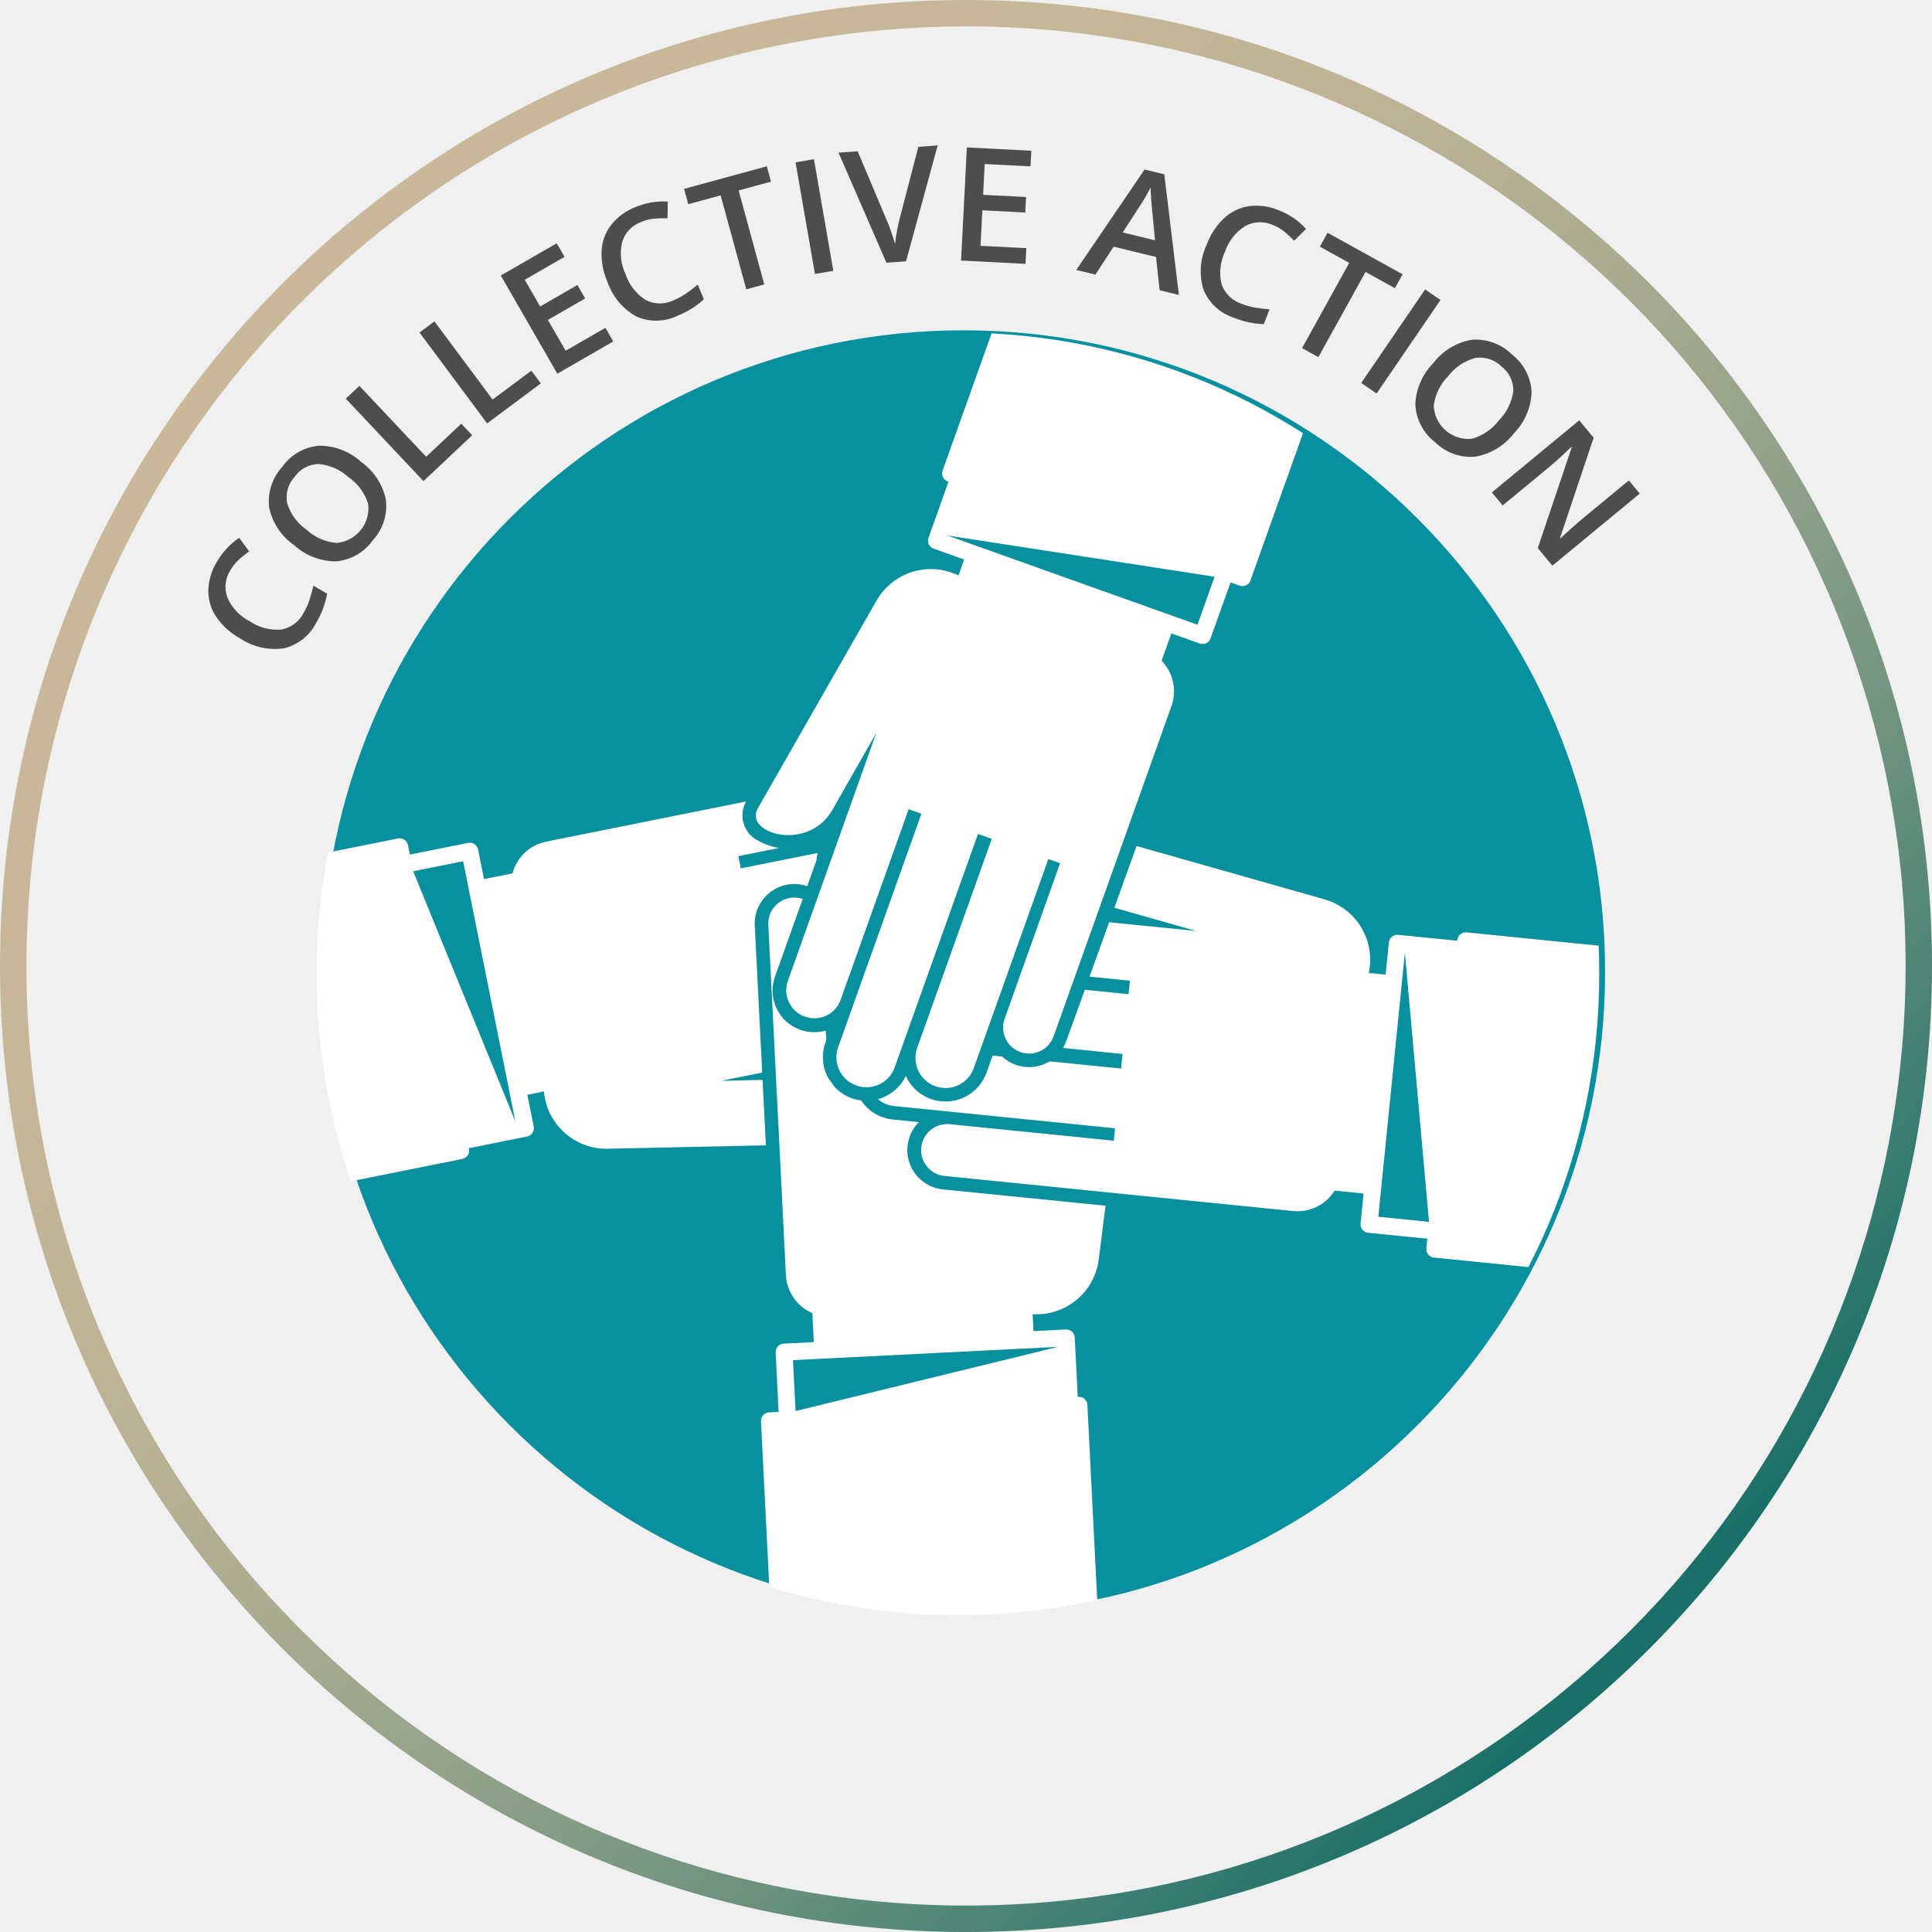
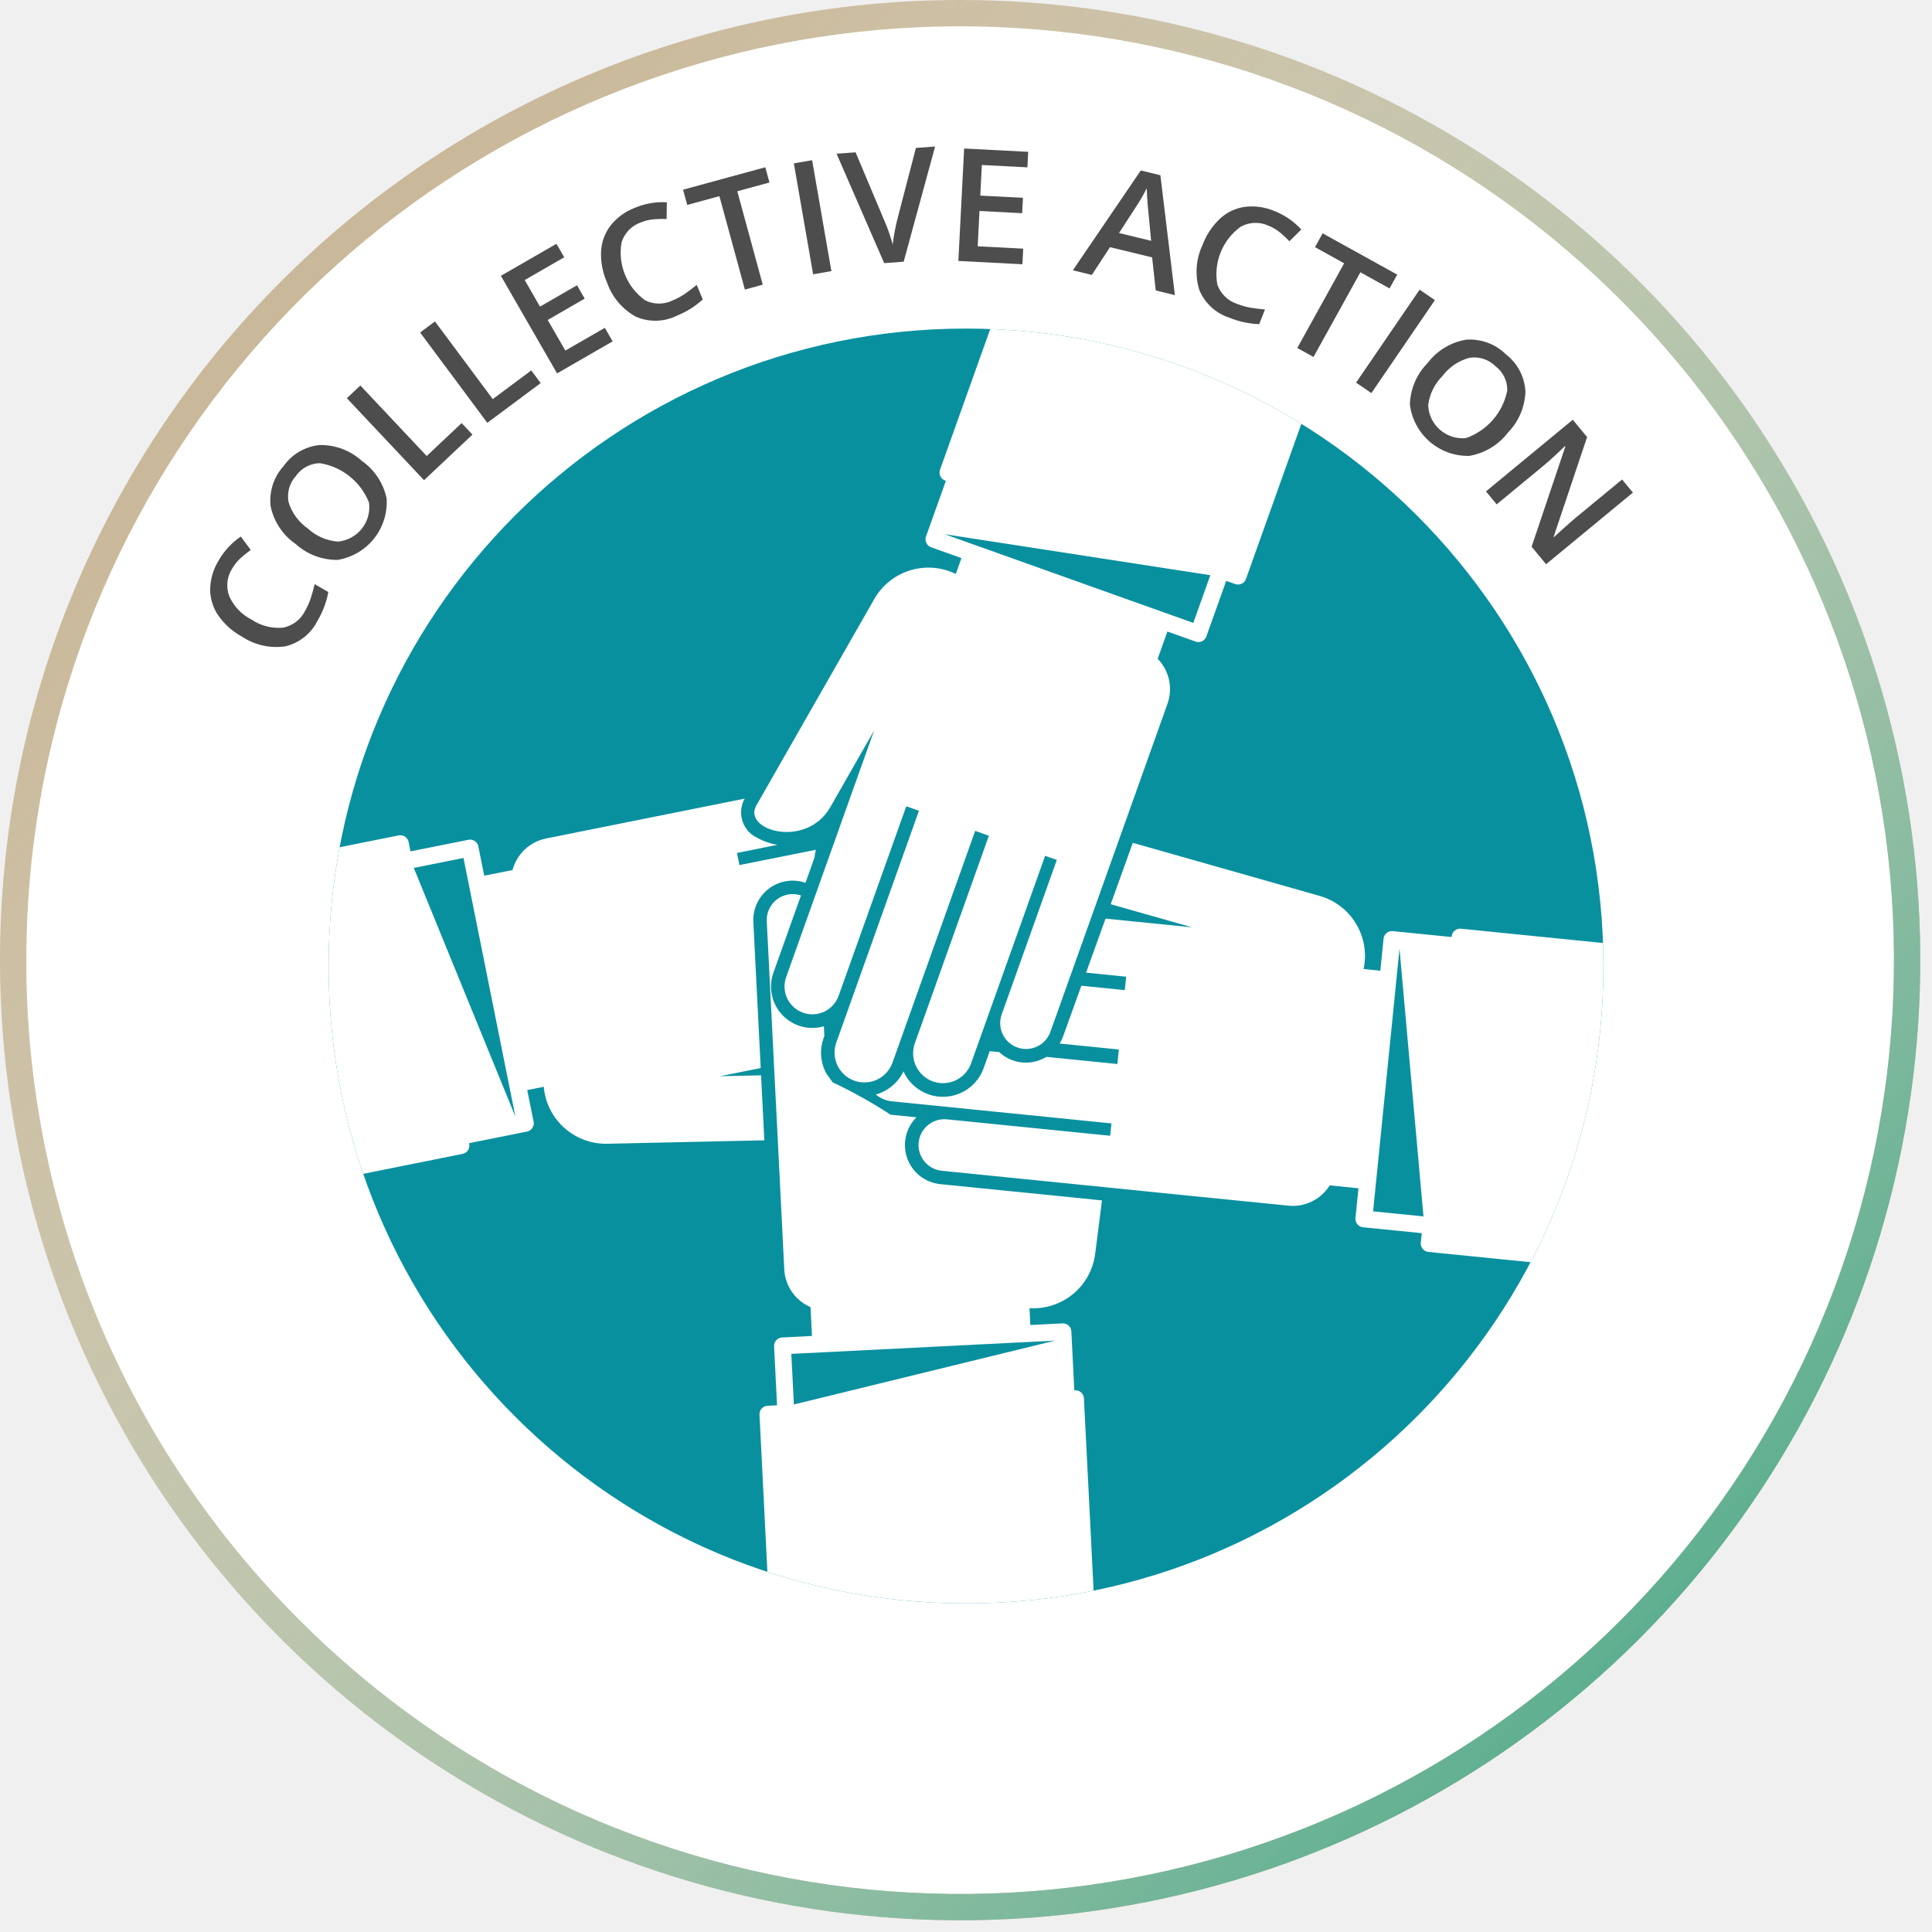
- <svg xmlns="http://www.w3.org/2000/svg" viewBox="0 0 146.107 146.107">
+ <svg xmlns="http://www.w3.org/2000/svg" width="147" height="147" viewBox="0 0 147 147" fill="none">
+   <circle cx="73" cy="73" r="72" fill="white" />
+   <path d="M1 73.054H0C0 87.502 4.285 101.627 12.312 113.64C20.339 125.654 31.748 135.018 45.097 140.547C58.446 146.076 73.135 147.523 87.306 144.704C101.477 141.885 114.494 134.927 124.71 124.71C134.927 114.494 141.885 101.477 144.704 87.306C147.522 73.135 146.076 58.447 140.547 45.098C135.017 31.749 125.654 20.339 113.64 12.312C101.627 4.285 87.502 0 73.054 0C63.46 -1.31322e-06 53.961 1.89 45.097 5.561C36.234 9.232 28.18 14.613 21.397 21.397C14.613 28.181 9.232 36.234 5.561 45.098C1.889 53.961 -1.31322e-06 63.46 0 73.054H2C2 56.615 7.7 40.685 18.128 27.978C28.557 15.271 43.069 6.572 59.192 3.365C75.314 0.158 92.05 2.641 106.548 10.39C121.046 18.139 132.408 30.675 138.699 45.863C144.989 61.05 145.82 77.949 141.048 93.68C136.276 109.41 126.197 123 112.529 132.133C98.861 141.266 82.449 145.377 66.089 143.766C49.73 142.154 34.435 134.92 22.811 123.296C16.203 116.706 10.963 108.874 7.391 100.252C3.82 91.63 1.988 82.386 2 73.054H1Z" fill="url(#paint0_linear)" />
+   <path d="M1 73.054H0C0 87.502 4.285 101.627 12.312 113.64C20.339 125.654 31.748 135.018 45.097 140.547C58.446 146.076 73.135 147.523 87.306 144.704C101.477 141.885 114.494 134.927 124.71 124.71C134.927 114.494 141.885 101.477 144.704 87.306C147.522 73.135 146.076 58.447 140.547 45.098C135.017 31.749 125.654 20.339 113.64 12.312C101.627 4.285 87.502 0 73.054 0C63.46 -1.31322e-06 53.961 1.89 45.097 5.561C36.234 9.232 28.18 14.613 21.397 21.397C14.613 28.181 9.232 36.234 5.561 45.098C1.889 53.961 -1.31322e-06 63.46 0 73.054H2C2 56.615 7.7 40.685 18.128 27.978C28.557 15.271 43.069 6.572 59.192 3.365C75.314 0.158 92.05 2.641 106.548 10.39C121.046 18.139 132.408 30.675 138.699 45.863C144.989 61.05 145.82 77.949 141.048 93.68C136.276 109.41 126.197 123 112.529 132.133C98.861 141.266 82.449 145.377 66.089 143.766C49.73 142.154 34.435 134.92 22.811 123.296C16.203 116.706 10.963 108.874 7.391 100.252C3.82 91.63 1.988 82.386 2 73.054H1Z" fill="url(#paint1_linear)" />
+   <path d="M73.5 122C100.286 122 122 100.286 122 73.5C122 46.714 100.286 25 73.5 25C46.714 25 25 46.714 25 73.5C25 100.286 46.714 122 73.5 122Z" fill="#09909F" />
+   <path d="M17.659 43.275C17.463 43.581 17.341 43.929 17.304 44.291C17.266 44.652 17.314 45.018 17.443 45.358C17.783 46.132 18.383 46.763 19.139 47.142C19.843 47.619 20.691 47.836 21.538 47.756C21.896 47.686 22.232 47.535 22.522 47.315C22.812 47.094 23.047 46.809 23.209 46.483C23.388 46.174 23.535 45.847 23.646 45.508C23.755 45.176 23.853 44.822 23.941 44.445L24.98 45.046C24.839 45.817 24.561 46.557 24.158 47.229C23.918 47.713 23.575 48.138 23.153 48.474C22.731 48.811 22.241 49.051 21.716 49.177C20.55 49.349 19.363 49.08 18.385 48.423C17.677 48.036 17.068 47.489 16.608 46.827C16.202 46.238 15.987 45.54 15.991 44.826C16.008 44.062 16.227 43.316 16.625 42.664C17.041 41.927 17.623 41.297 18.324 40.824L19.08 41.847C18.809 42.036 18.55 42.243 18.306 42.465C18.049 42.7 17.831 42.973 17.659 43.275Z" fill="#4D4D4D" />
+   <path d="M27.536 35.072C28.502 35.751 29.174 36.771 29.417 37.926C29.487 39.03 29.144 40.12 28.454 40.984C27.764 41.849 26.776 42.425 25.685 42.601C24.498 42.613 23.351 42.175 22.475 41.374C21.504 40.698 20.829 39.676 20.59 38.517C20.528 37.966 20.585 37.408 20.756 36.881C20.927 36.354 21.208 35.869 21.581 35.459C21.898 35.009 22.309 34.633 22.785 34.357C23.262 34.081 23.793 33.911 24.341 33.86C25.521 33.844 26.663 34.277 27.536 35.072ZM23.421 40.212C24.047 40.789 24.847 41.14 25.695 41.209C26.049 41.179 26.394 41.077 26.707 40.91C27.021 40.743 27.297 40.514 27.52 40.237C27.743 39.96 27.907 39.641 28.003 39.299C28.099 38.957 28.125 38.599 28.079 38.246C27.771 37.463 27.263 36.774 26.607 36.248C25.951 35.721 25.168 35.374 24.337 35.243C23.979 35.248 23.627 35.338 23.311 35.506C22.994 35.675 22.723 35.916 22.519 36.21C22.274 36.477 22.096 36.797 21.999 37.145C21.902 37.494 21.888 37.86 21.958 38.214C22.208 39.025 22.723 39.729 23.421 40.212Z" fill="#4D4D4D" />
+   <path d="M32.263 36.537L26.391 30.299L27.418 29.332L32.466 34.695L35.125 32.192L35.948 33.067L32.263 36.537Z" fill="#4D4D4D" />
+   <path d="M37.078 32.171L31.964 25.299L33.095 24.457L37.492 30.366L40.422 28.185L41.139 29.148L37.078 32.171Z" fill="#4D4D4D" />
+   <path d="M46.614 25.974L42.386 28.41L38.11 20.986L42.339 18.55L42.929 19.576L39.923 21.308L41.087 23.329L43.903 21.706L44.488 22.721L41.672 24.344L43.015 26.675L46.02 24.943L46.614 25.974Z" fill="#4D4D4D" />
+   <path d="M48.724 16.937C48.382 17.062 48.075 17.265 47.825 17.529C47.576 17.794 47.393 18.114 47.289 18.462C47.147 19.29 47.24 20.14 47.559 20.917C47.877 21.694 48.408 22.364 49.091 22.853C49.417 23.015 49.777 23.099 50.141 23.099C50.505 23.099 50.864 23.015 51.191 22.853C51.52 22.716 51.835 22.546 52.13 22.344C52.417 22.146 52.711 21.923 53.008 21.676L53.471 22.785C52.892 23.313 52.222 23.733 51.494 24.023C51.01 24.262 50.479 24.391 49.939 24.403C49.399 24.415 48.864 24.308 48.369 24.09C47.339 23.52 46.558 22.586 46.178 21.471C45.85 20.733 45.698 19.93 45.733 19.124C45.769 18.41 46.021 17.725 46.457 17.159C46.934 16.561 47.559 16.101 48.272 15.824C49.049 15.49 49.894 15.343 50.738 15.392L50.72 16.664C50.389 16.649 50.058 16.657 49.729 16.686C49.383 16.717 49.044 16.802 48.724 16.937Z" fill="#4D4D4D" />
+   <path d="M58.035 21.66L56.675 22.031L54.737 14.925L52.289 15.592L51.973 14.433L58.23 12.727L58.546 13.886L56.098 14.554L58.035 21.66Z" fill="#4D4D4D" />
+   <path d="M61.868 20.871L60.402 12.43L61.792 12.189L63.258 20.628L61.868 20.871Z" fill="#4D4D4D" />
+   <path d="M69.689 11.255L71.149 11.149L68.758 19.913L67.275 20.021L63.652 11.696L65.099 11.59L67.281 16.772C67.395 17.018 67.519 17.337 67.653 17.728C67.788 18.121 67.879 18.412 67.924 18.605C67.952 18.305 68.007 17.957 68.084 17.559C68.162 17.162 68.227 16.867 68.279 16.675L69.689 11.255Z" fill="#4D4D4D" />
+   <path d="M77.792 20.106L72.919 19.855L73.359 11.3L78.232 11.551L78.172 12.733L74.707 12.554L74.587 14.884L77.833 15.051L77.773 16.221L74.527 16.054L74.389 18.74L77.853 18.919L77.792 20.106Z" fill="#4D4D4D" />
+   <path d="M87.936 22.099L87.662 19.585L84.457 18.806L83.075 20.918L81.63 20.566L86.799 12.97L88.29 13.334L89.393 22.455L87.936 22.099ZM87.586 18.324L87.352 15.867C87.331 15.701 87.311 15.443 87.288 15.091C87.266 14.742 87.255 14.485 87.253 14.324C87.008 14.815 86.733 15.29 86.428 15.746L85.144 17.73L87.586 18.324Z" fill="#4D4D4D" />
+   <path d="M96.489 17.162C96.157 17.012 95.796 16.943 95.432 16.959C95.069 16.975 94.714 17.076 94.397 17.253C93.717 17.746 93.19 18.42 92.876 19.199C92.562 19.978 92.475 20.829 92.623 21.656C92.745 21.999 92.944 22.31 93.205 22.564C93.466 22.818 93.781 23.009 94.128 23.122C94.459 23.254 94.804 23.351 95.155 23.412C95.499 23.471 95.865 23.515 96.25 23.546L95.808 24.663C95.025 24.637 94.253 24.47 93.529 24.17C93.016 24.003 92.545 23.726 92.15 23.358C91.755 22.99 91.446 22.539 91.243 22.038C90.904 20.911 90.996 19.697 91.501 18.633C91.781 17.876 92.233 17.194 92.821 16.641C93.344 16.154 94.004 15.839 94.711 15.739C95.469 15.644 96.239 15.751 96.942 16.049C97.732 16.353 98.44 16.837 99.011 17.461L98.109 18.358C97.882 18.118 97.639 17.892 97.384 17.683C97.114 17.464 96.813 17.288 96.489 17.162Z" fill="#4D4D4D" />
+   <path d="M99.94 27.161L98.706 26.478L102.273 20.034L100.054 18.805L100.636 17.754L106.31 20.895L105.728 21.946L103.508 20.717L99.94 27.161Z" fill="#4D4D4D" />
+   <path d="M103.18 29.113L108.013 22.041L109.177 22.836L104.344 29.909L103.18 29.113Z" fill="#4D4D4D" />
+   <path d="M114.725 32.923C114.007 33.861 112.96 34.491 111.796 34.687C110.69 34.714 109.614 34.327 108.778 33.603C107.942 32.879 107.406 31.869 107.274 30.771C107.311 29.585 107.795 28.457 108.63 27.613C109.345 26.67 110.394 26.037 111.562 25.844C112.114 25.805 112.669 25.884 113.189 26.076C113.709 26.268 114.182 26.568 114.576 26.958C115.013 27.293 115.372 27.718 115.629 28.205C115.886 28.692 116.035 29.229 116.064 29.779C116.032 30.959 115.553 32.083 114.725 32.923ZM109.754 28.605C109.152 29.207 108.769 29.993 108.665 30.837C108.681 31.193 108.769 31.541 108.923 31.861C109.077 32.181 109.295 32.467 109.562 32.7C109.83 32.934 110.142 33.111 110.48 33.22C110.819 33.33 111.175 33.37 111.529 33.337C112.324 33.062 113.034 32.582 113.587 31.948C114.14 31.313 114.518 30.546 114.683 29.72C114.692 29.362 114.615 29.007 114.46 28.684C114.304 28.361 114.074 28.081 113.788 27.865C113.532 27.61 113.219 27.418 112.875 27.307C112.531 27.195 112.166 27.167 111.809 27.223C110.988 27.441 110.265 27.927 109.754 28.605Z" fill="#4D4D4D" />
+   <path d="M117.636 42.931L116.536 41.598L119.101 33.981L119.07 33.944L118.795 34.209C118.27 34.715 117.776 35.159 117.312 35.541L113.877 38.376L113.062 37.388L119.668 31.936L120.757 33.255L118.213 40.84L118.235 40.869C118.3 40.805 118.542 40.584 118.962 40.206C119.383 39.83 119.715 39.54 119.958 39.338L123.42 36.482L124.243 37.479L117.636 42.931Z" fill="#4D4D4D" />
+   <mask id="mask0" mask-type="alpha" maskUnits="userSpaceOnUse" x="25" y="25" width="97" height="97">
+     <path d="M73.5 122C100.286 122 122 100.286 122 73.5C122 46.714 100.286 25 73.5 25C46.714 25 25 46.714 25 73.5C25 100.286 46.714 122 73.5 122Z" fill="#09909F" />
+   </mask>
+   <g mask="url(#mask0)">
+     <path fill-rule="evenodd" clip-rule="evenodd" d="M59.81 74.362L64.96 59.921L65.401 58.688L66.511 55.573L63.177 61.41C61.346 64.614 56.459 63.186 57.552 61.277L66.507 45.603C67.102 44.549 68.076 43.762 69.232 43.403C70.387 43.043 71.636 43.139 72.724 43.67L73.154 42.464L70.845 41.641C70.686 41.583 70.556 41.464 70.483 41.311C70.41 41.157 70.4 40.981 70.456 40.821L71.969 36.586L71.911 36.565C71.751 36.507 71.621 36.389 71.548 36.235C71.475 36.082 71.466 35.906 71.522 35.745L77.267 19.648C77.325 19.488 77.443 19.358 77.597 19.285C77.75 19.212 77.926 19.202 78.087 19.258L100.158 27.134C100.318 27.192 100.448 27.311 100.521 27.465C100.594 27.618 100.603 27.794 100.548 27.954L94.802 44.052C94.745 44.212 94.626 44.342 94.472 44.415C94.319 44.487 94.142 44.495 93.983 44.438L93.299 44.196L91.786 48.428C91.759 48.507 91.715 48.58 91.659 48.643C91.603 48.705 91.535 48.756 91.459 48.792C91.383 48.828 91.301 48.849 91.217 48.853C91.133 48.858 91.049 48.845 90.97 48.817L88.821 48.051L88.084 50.125C88.514 50.566 88.813 51.12 88.946 51.722C89.079 52.325 89.04 52.952 88.835 53.534L85.461 62.991L84.118 66.756L79.917 78.522C79.739 79.01 79.375 79.407 78.905 79.628C78.435 79.849 77.897 79.875 77.408 79.7C76.919 79.526 76.519 79.165 76.295 78.697C76.07 78.229 76.04 77.691 76.211 77.2L80.409 65.43L79.521 65.116L73.882 80.924C73.676 81.487 73.256 81.946 72.713 82.2C72.171 82.455 71.549 82.485 70.984 82.284C70.42 82.082 69.958 81.666 69.699 81.125C69.44 80.585 69.405 79.963 69.602 79.397L75.241 63.589L74.199 63.217L67.901 80.869C67.695 81.432 67.275 81.89 66.733 82.145C66.191 82.399 65.569 82.429 65.005 82.228C64.441 82.026 63.979 81.61 63.721 81.069C63.462 80.529 63.428 79.908 63.625 79.342L69.92 61.69L68.957 61.345L63.802 75.786C63.61 76.311 63.218 76.739 62.712 76.977C62.206 77.214 61.626 77.242 61.1 77.054C60.573 76.867 60.142 76.478 59.9 75.974C59.659 75.47 59.626 74.89 59.81 74.362ZM71.88 40.647L90.796 47.396L92.091 43.765L71.88 40.647ZM84.118 69.894L86.113 70.096L87.414 70.226L90.704 70.557L84.511 68.798C85.068 67.261 85.638 65.673 86.192 64.129L100.383 68.159C101.549 68.484 102.547 69.241 103.173 70.277C103.799 71.312 104.005 72.547 103.751 73.73L105.025 73.86L105.271 71.421C105.28 71.337 105.304 71.256 105.344 71.181C105.384 71.107 105.438 71.042 105.504 70.989C105.569 70.935 105.644 70.895 105.725 70.871C105.806 70.847 105.891 70.839 105.975 70.847L110.446 71.295L110.453 71.237C110.47 71.068 110.554 70.912 110.686 70.805C110.818 70.697 110.987 70.646 111.156 70.663L128.163 72.374C128.332 72.391 128.487 72.474 128.595 72.606C128.702 72.737 128.753 72.906 128.736 73.074L126.39 96.393C126.381 96.477 126.356 96.558 126.316 96.633C126.276 96.707 126.222 96.773 126.157 96.826C126.092 96.879 126.016 96.919 125.936 96.943C125.855 96.967 125.77 96.975 125.686 96.966L108.68 95.255C108.596 95.247 108.514 95.222 108.44 95.182C108.366 95.142 108.3 95.088 108.247 95.022C108.194 94.957 108.154 94.882 108.13 94.801C108.105 94.72 108.098 94.635 108.106 94.552L108.181 93.827L103.707 93.38C103.538 93.362 103.383 93.278 103.275 93.146C103.168 93.014 103.117 92.846 103.133 92.677L103.362 90.412L101.173 90.19C100.848 90.715 100.382 91.138 99.829 91.411C99.276 91.684 98.658 91.797 98.044 91.737L88.053 90.733L84.077 90.33L71.645 89.08C71.129 89.024 70.656 88.767 70.329 88.364C70.002 87.96 69.847 87.444 69.899 86.928C69.951 86.412 70.205 85.937 70.605 85.607C71.006 85.277 71.52 85.118 72.037 85.166L84.47 86.416L84.566 85.476L67.863 83.796C67.412 83.75 66.986 83.57 66.637 83.28C66.821 83.229 66.999 83.162 67.17 83.079C67.859 82.756 68.414 82.204 68.741 81.518L68.765 81.569C69.044 82.158 69.491 82.65 70.05 82.985C70.609 83.32 71.255 83.481 71.905 83.449C72.556 83.417 73.183 83.193 73.706 82.804C74.229 82.416 74.625 81.882 74.845 81.268L75.306 79.981L76.027 80.052C76.465 80.461 77.015 80.728 77.607 80.819C78.198 80.91 78.804 80.82 79.343 80.561C79.438 80.518 79.531 80.469 79.62 80.415L85.02 80.958L85.13 79.854L80.628 79.4C80.731 79.232 80.817 79.053 80.884 78.867C81.004 78.532 81.533 77.067 82.278 75.001L85.584 75.336L85.686 74.314L82.636 74.007L84.118 69.894ZM106.484 72.186L104.475 92.168L108.308 92.553L106.484 72.186ZM83.845 91.334L83.333 95.371C83.187 96.572 82.588 97.672 81.659 98.446C80.73 99.22 79.539 99.609 78.332 99.535L78.394 100.816L80.843 100.693C80.927 100.688 81.011 100.7 81.091 100.728C81.171 100.756 81.244 100.8 81.306 100.857C81.369 100.913 81.42 100.982 81.456 101.058C81.492 101.134 81.512 101.217 81.516 101.301L81.741 105.789L81.802 105.785C81.972 105.778 82.137 105.837 82.263 105.951C82.388 106.065 82.463 106.224 82.472 106.394L83.333 123.465C83.341 123.634 83.282 123.801 83.168 123.927C83.054 124.053 82.895 124.129 82.725 124.137L59.317 125.313C59.148 125.321 58.981 125.262 58.855 125.148C58.729 125.034 58.653 124.875 58.645 124.705L57.788 107.634C57.78 107.464 57.839 107.299 57.953 107.173C58.067 107.048 58.226 106.972 58.396 106.964L59.123 106.926L58.898 102.435C58.89 102.266 58.95 102.1 59.063 101.975C59.177 101.849 59.336 101.774 59.505 101.765L61.78 101.649L61.671 99.453C61.104 99.21 60.617 98.813 60.264 98.307C59.91 97.802 59.706 97.207 59.673 96.591L59.171 86.559L58.969 82.57L58.341 70.093C58.326 69.772 58.389 69.453 58.526 69.162C58.662 68.871 58.868 68.618 59.124 68.424C59.381 68.231 59.681 68.104 59.998 68.053C60.315 68.002 60.639 68.029 60.944 68.132L58.843 74.021C58.651 74.566 58.613 75.154 58.733 75.719C58.853 76.285 59.126 76.807 59.523 77.227C59.92 77.648 60.426 77.95 60.983 78.102C61.541 78.254 62.13 78.249 62.686 78.089L62.723 78.823L62.658 79.001C62.513 79.407 62.45 79.839 62.472 80.271C62.494 80.702 62.602 81.125 62.788 81.514L62.866 81.665L63.355 82.351C64.879 83.071 66.352 83.894 67.764 84.814L69.729 85.012C69.329 85.412 69.05 85.918 68.926 86.469C68.802 87.022 68.837 87.597 69.027 88.13C69.218 88.663 69.555 89.131 70.001 89.479C70.447 89.828 70.983 90.042 71.546 90.098L83.845 91.334ZM80.269 102.005L60.209 103.012L60.404 106.862L80.269 102.005ZM57.88 81.265L54.775 81.886L57.907 81.819L58.156 86.764L46.229 87.024C45.02 87.056 43.843 86.626 42.941 85.82C42.038 85.015 41.477 83.895 41.372 82.689L40.115 82.942L40.6 85.343C40.633 85.51 40.599 85.683 40.505 85.824C40.411 85.966 40.265 86.064 40.098 86.098L35.688 86.983L35.702 87.041C35.719 87.124 35.719 87.209 35.702 87.292C35.686 87.374 35.653 87.453 35.606 87.523C35.559 87.593 35.499 87.653 35.429 87.7C35.358 87.747 35.28 87.779 35.197 87.796L18.44 91.16C18.273 91.193 18.1 91.159 17.959 91.065C17.817 90.971 17.719 90.824 17.685 90.658L13.074 67.681C13.041 67.515 13.075 67.342 13.169 67.2C13.263 67.059 13.409 66.96 13.576 66.927L30.336 63.562C30.503 63.529 30.676 63.565 30.818 63.659C30.959 63.754 31.057 63.901 31.091 64.068L31.234 64.778L35.641 63.897C35.723 63.88 35.808 63.88 35.891 63.896C35.974 63.912 36.052 63.944 36.123 63.991C36.193 64.038 36.253 64.098 36.3 64.168C36.347 64.238 36.379 64.316 36.396 64.399L36.843 66.629L38.998 66.199C39.156 65.603 39.478 65.062 39.926 64.639C40.374 64.215 40.932 63.925 41.536 63.801L51.383 61.824L55.301 61.038L56.664 60.764L56.66 60.768C56.392 61.242 56.318 61.801 56.452 62.329C56.521 62.624 56.655 62.9 56.842 63.137C57.03 63.375 57.267 63.569 57.538 63.705C58.038 63.993 58.587 64.188 59.157 64.279L56.076 64.898L56.261 65.823L62.074 64.658C62.026 64.842 61.995 65.029 61.982 65.219L61.288 67.169C60.826 67.009 60.331 66.965 59.848 67.041C59.365 67.116 58.907 67.309 58.516 67.602C58.124 67.895 57.81 68.28 57.602 68.722C57.393 69.165 57.296 69.652 57.319 70.14C57.504 73.85 57.691 77.558 57.88 81.265ZM39.217 84.968L35.265 65.28L31.484 66.038" fill="white" />
+   </g>
  <defs>
-     <linearGradient id="linear-gradient" x1="3175.202" y1="-3398.972" x2="3176.202" y2="-3398.972" gradientTransform="matrix(103.3135, 103.3135, 103.3135, -103.3135, 23139.908, -679179.516)" gradientUnits="userSpaceOnUse">
-       <stop offset="0" stop-color="#c9b899" />
-       <stop offset="0.188" stop-color="#c6b798" />
-       <stop offset="0.34" stop-color="#bcb395" />
-       <stop offset="0.48" stop-color="#abac91" />
-       <stop offset="0.613" stop-color="#93a28a" />
-       <stop offset="0.74" stop-color="#749581" />
-       <stop offset="0.864" stop-color="#4e8576" />
-       <stop offset="0.982" stop-color="#22736a" />
-       <stop offset="1" stop-color="#1a7068" />
+     <linearGradient id="paint0_linear" x1="1.99075e+08" y1="-7.27777e+06" x2="1.9909e+08" y2="-7.26267e+06" gradientUnits="userSpaceOnUse">
+       <stop offset="0.104" stop-color="#C9B899" />
+       <stop offset="1" stop-color="#22736A" />
    </linearGradient>
-     <clipPath id="clip-path">
-       <path d="M120.942,73.646A48.5,48.5,0,1,1,72.442,25.146,48.5,48.5,0,0,1,120.942,73.646" fill="none" clip-rule="evenodd" />
-     </clipPath>
+     <linearGradient id="paint1_linear" x1="138.5" y1="138.5" x2="21.5" y2="23.5" gradientUnits="userSpaceOnUse">
+       <stop stop-color="#38A380" />
+       <stop offset="1" stop-color="white" stop-opacity="0" />
+     </linearGradient>
  </defs>
-   <g id="Layer_2" data-name="Layer 2">
-     <g id="Layer_1-2" data-name="Layer 1">
-       <path d="M1,73.054H0A73.054,73.054,0,1,0,73.054,0,73.054,73.054,0,0,0,0,73.054H2a71.054,71.054,0,1,1,20.811,50.243A70.827,70.827,0,0,1,2,73.054Z" fill="url(#linear-gradient)" />
-       <circle cx="72.87" cy="73.495" r="48.516" fill="#09909f" />
-       <path d="M17.421,43.124a2.328,2.328,0,0,0-.216,2.083A3.627,3.627,0,0,0,18.9,46.991a3.665,3.665,0,0,0,2.399.614,2.376,2.376,0,0,0,1.671-1.273,5.18,5.18,0,0,0,.438-.975q.163-.498.294-1.063l1.039.602a6.515,6.515,0,0,1-.821,2.183,3.692,3.692,0,0,1-2.442,1.948,4.741,4.741,0,0,1-3.331-.754,5.207,5.207,0,0,1-1.777-1.597,3.49,3.49,0,0,1-.616-2.001,4.332,4.332,0,0,1,.634-2.162,5.463,5.463,0,0,1,1.699-1.84l.756,1.023a7.75,7.75,0,0,0-.774.618A3.338,3.338,0,0,0,17.421,43.124Z" fill="#4d4d4d" />
-       <path d="M27.298,34.921a4.669,4.669,0,0,1,1.881,2.854,3.826,3.826,0,0,1-.959,3.053,3.845,3.845,0,0,1-2.773,1.622,4.69,4.69,0,0,1-3.21-1.227A4.622,4.622,0,0,1,20.352,38.366a3.897,3.897,0,0,1,.991-3.058A3.81,3.81,0,0,1,24.103,33.709,4.657,4.657,0,0,1,27.298,34.921Zm-4.115,5.141a3.813,3.813,0,0,0,2.274.997A2.631,2.631,0,0,0,27.841,38.096a3.83,3.83,0,0,0-1.48-2.005,3.832,3.832,0,0,0-2.263-.999,2.251,2.251,0,0,0-1.818.968,2.301,2.301,0,0,0-.561,2.004A3.79,3.79,0,0,0,23.183,40.062Z" fill="#4d4d4d" />
-       <path d="M32.024,36.386,26.152,30.148l1.027-.967,5.048,5.362L34.886,32.041l.823.875Z" fill="#4d4d4d" />
-       <path d="M36.839,32.02l-5.114-6.872,1.131-.842,4.397,5.908,2.93-2.181.717.963Z" fill="#4d4d4d" />
-       <path d="M46.376,25.823l-4.229,2.436L37.872,20.835l4.229-2.436.59,1.025-3.006,1.732,1.164,2.021,2.816-1.623.585,1.016-2.816,1.623L42.776,26.524,45.782,24.792Z" fill="#4d4d4d" />
-       <path d="M48.485,16.786a2.329,2.329,0,0,0-1.435,1.525,3.636,3.636,0,0,0,.267,2.447,3.661,3.661,0,0,0,1.535,1.943,2.368,2.368,0,0,0,2.1,0,5.161,5.161,0,0,0,.939-.509c.287-.198.581-.421.878-.668l.463,1.108a6.508,6.508,0,0,1-1.977,1.238,3.698,3.698,0,0,1-3.125.067A4.745,4.745,0,0,1,45.939,21.32a5.225,5.225,0,0,1-.444-2.348,3.502,3.502,0,0,1,.724-1.965,4.327,4.327,0,0,1,1.814-1.335,5.451,5.451,0,0,1,2.467-.432l-.019,1.271a7.538,7.538,0,0,0-.991.022A3.352,3.352,0,0,0,48.485,16.786Z" fill="#4d4d4d" />
-       <path d="M57.797,21.509l-1.36.371-1.938-7.105-2.448.667L51.734,14.282l6.257-1.706.316,1.159-2.448.668Z" fill="#4d4d4d" />
-       <path d="M61.63,20.72l-1.466-8.44,1.39-.241,1.466,8.439Z" fill="#4d4d4d" />
-       <path d="M69.45,11.104l1.46-.106-2.391,8.764-1.483.108-3.623-8.325L64.86,11.439l2.183,5.182q.17.369.371.956c.136.393.227.684.271.877.028-.3.083-.648.16-1.046.078-.397.143-.692.195-.884Z" fill="#4d4d4d" />
-       <path d="M77.553,19.955l-4.873-.251.44-8.555,4.873.251L77.933,12.582l-3.465-.179-.12,2.33,3.246.167L77.535,16.07l-3.246-.167L74.15,18.589l3.465.179Z" fill="#4d4d4d" />
-       <path d="M87.698,21.948l-.274-2.514-3.205-.779-1.382,2.111L81.391,20.415l5.169-7.596,1.491.363,1.103,9.121Zm-.351-3.775-.234-2.457c-.021-.166-.041-.424-.063-.775-.022-.35-.033-.606-.035-.768a12.876,12.876,0,0,1-.825,1.422l-1.284,1.984Z" fill="#4d4d4d" />
-       <path d="M96.251,17.011a2.33,2.33,0,0,0-2.093.092A3.64,3.64,0,0,0,92.64,19.041a3.664,3.664,0,0,0-.256,2.464,2.375,2.375,0,0,0,1.505,1.466,5.102,5.102,0,0,0,1.027.29c.344.06.71.104,1.095.135L95.569,24.512a6.507,6.507,0,0,1-2.278-.492,3.7,3.7,0,0,1-2.286-2.132,4.75,4.75,0,0,1,.258-3.405,5.225,5.225,0,0,1,1.32-1.992,3.498,3.498,0,0,1,1.89-.902,4.334,4.334,0,0,1,2.231.311,5.462,5.462,0,0,1,2.068,1.412l-.902.896a7.758,7.758,0,0,0-.725-.675A3.36,3.36,0,0,0,96.251,17.011Z" fill="#4d4d4d" />
-       <path d="M99.702,27.01l-1.234-.683,3.567-6.444-2.22-1.229.582-1.051,5.674,3.141-.582,1.051-2.22-1.229Z" fill="#4d4d4d" />
-       <path d="M102.941,28.962l4.833-7.072,1.164.796-4.833,7.072Z" fill="#4d4d4d" />
-       <path d="M114.486,32.772a4.663,4.663,0,0,1-2.929,1.764,3.825,3.825,0,0,1-3.013-1.08,3.847,3.847,0,0,1-1.509-2.836,4.695,4.695,0,0,1,1.355-3.158,4.627,4.627,0,0,1,2.932-1.77,3.896,3.896,0,0,1,3.015,1.113,3.82,3.82,0,0,1,1.488,2.822A4.665,4.665,0,0,1,114.486,32.772Zm-4.971-4.318a3.815,3.815,0,0,0-1.089,2.232,2.628,2.628,0,0,0,2.864,2.5,3.837,3.837,0,0,0,2.064-1.398,3.841,3.841,0,0,0,1.089-2.219,2.251,2.251,0,0,0-.895-1.855,2.298,2.298,0,0,0-1.979-.643A3.797,3.797,0,0,0,109.515,28.454Z" fill="#4d4d4d" />
-       <path d="M117.397,42.78l-1.1-1.333,2.564-7.617-.03-.037-.275.266q-.788.759-1.483,1.331l-3.435,2.835-.815-.987,6.606-5.452,1.089,1.319-2.544,7.585.022.028q.097-.095.727-.662.631-.565.996-.868l3.462-2.856.822.997Z" fill="#4d4d4d" />
-       <g clip-path="url(#clip-path)">
-         <path d="M59.571,74.211,64.721,59.77l.441-1.233,1.11-3.115-3.333,5.837c-1.831,3.204-6.719,1.776-5.626-.133l8.956-15.674a4.746,4.746,0,0,1,6.216-1.933l.431-1.206-2.309-.823a.648.648,0,0,1-.39-.82L71.73,36.434l-.058-.021a.646.646,0,0,1-.389-.82l5.745-16.098a.646.646,0,0,1,.82-.39L99.919,26.983a.646.646,0,0,1,.39.82L94.564,43.901a.642.642,0,0,1-.82.386l-.683-.243-1.513,4.232a.637.637,0,0,1-.816.389l-2.148-.765-.738,2.073a3.306,3.306,0,0,1,.751,3.409l-3.374,9.457-1.342,3.764L79.678,78.371a1.967,1.967,0,0,1-3.706-1.322l4.198-11.77-.888-.315L73.643,80.772a2.272,2.272,0,0,1-4.28-1.527L75.003,63.438l-1.042-.372L67.662,80.718a2.27,2.27,0,0,1-4.276-1.527L69.681,61.539l-.963-.345L63.564,75.635A2.12,2.12,0,0,1,59.571,74.211ZM71.642,40.496l18.916,6.749,1.294-3.631M83.879,69.743l1.995.202,1.301.13,3.29.331-6.192-1.759c.557-1.537,1.127-3.125,1.68-4.669l14.192,4.03a4.747,4.747,0,0,1,3.368,5.571l1.274.13.246-2.439a.641.641,0,0,1,.704-.574l4.471.447.007-.058a.643.643,0,0,1,.704-.574l17.006,1.711a.64.64,0,0,1,.574.7l-2.347,23.318a.641.641,0,0,1-.704.574L108.441,95.104a.641.641,0,0,1-.574-.704l.075-.724-4.475-.447a.645.645,0,0,1-.574-.704l.229-2.265-2.189-.222a3.302,3.302,0,0,1-3.129,1.547L87.815,90.582l-3.976-.403-12.433-1.25a1.967,1.967,0,0,1,.393-3.914l12.433,1.25.095-.939L67.625,83.645a2.279,2.279,0,0,1-1.226-.516,3.186,3.186,0,0,0,.533-.201,3.291,3.291,0,0,0,1.571-1.561l.024.051a3.295,3.295,0,0,0,6.08-.301l.461-1.288.721.072a2.976,2.976,0,0,0,3.316.509,2.764,2.764,0,0,0,.277-.146l5.4.543.109-1.103-4.502-.454a2.851,2.851,0,0,0,.256-.533c.12-.335.649-1.8,1.394-3.867l3.306.335.102-1.021-3.05-.307Zm22.365,2.292-2.008,19.982,3.833.386M83.607,91.183l-.513,4.037a4.743,4.743,0,0,1-5,4.164l.061,1.281,2.449-.123a.637.637,0,0,1,.673.608l.226,4.488.061-.004a.641.641,0,0,1,.669.608l.861,17.071a.641.641,0,0,1-.608.673l-23.407,1.175a.642.642,0,0,1-.673-.608l-.857-17.071a.64.64,0,0,1,.608-.669l.728-.038-.226-4.492a.641.641,0,0,1,.608-.669l2.275-.116-.109-2.196a3.305,3.305,0,0,1-1.998-2.862l-.502-10.032-.202-3.99-.628-12.477a1.972,1.972,0,0,1,2.603-1.96L58.604,73.87a3.147,3.147,0,0,0,3.843,4.068l.037.734-.064.178a3.277,3.277,0,0,0,.129,2.514l.079.15.489.687a3.279,3.279,0,0,0,2.008,1.024,3.27,3.27,0,0,0,2.401,1.438l1.964.198a2.988,2.988,0,0,0,1.817,5.086ZM80.03,101.853l-20.06,1.007.195,3.85M57.641,81.114l-3.104.622,3.132-.068.25,4.946-11.927.259a4.747,4.747,0,0,1-4.857-4.334l-1.257.253.485,2.401a.642.642,0,0,1-.502.755l-4.41.885.014.058a.642.642,0,0,1-.505.755L18.201,91.009a.644.644,0,0,1-.755-.502L12.835,67.53a.642.642,0,0,1,.502-.755l16.76-3.365a.646.646,0,0,1,.755.506l.143.71,4.406-.881a.639.639,0,0,1,.755.502l.447,2.231,2.155-.43a3.315,3.315,0,0,1,2.538-2.398l9.847-1.978,3.917-.786,1.363-.274-.003.004a2.115,2.115,0,0,0-.208,1.561,2.075,2.075,0,0,0,1.086,1.377,4.742,4.742,0,0,0,1.619.574l-3.081.619.185.925,5.813-1.165a3.037,3.037,0,0,0-.092.56l-.694,1.95a2.994,2.994,0,0,0-3.969,2.972Q57.358,75.553,57.641,81.114ZM38.978,84.816,35.026,65.129l-3.781.758" fill="#fff" fill-rule="evenodd" />
-       </g>
-     </g>
-   </g>
</svg>
